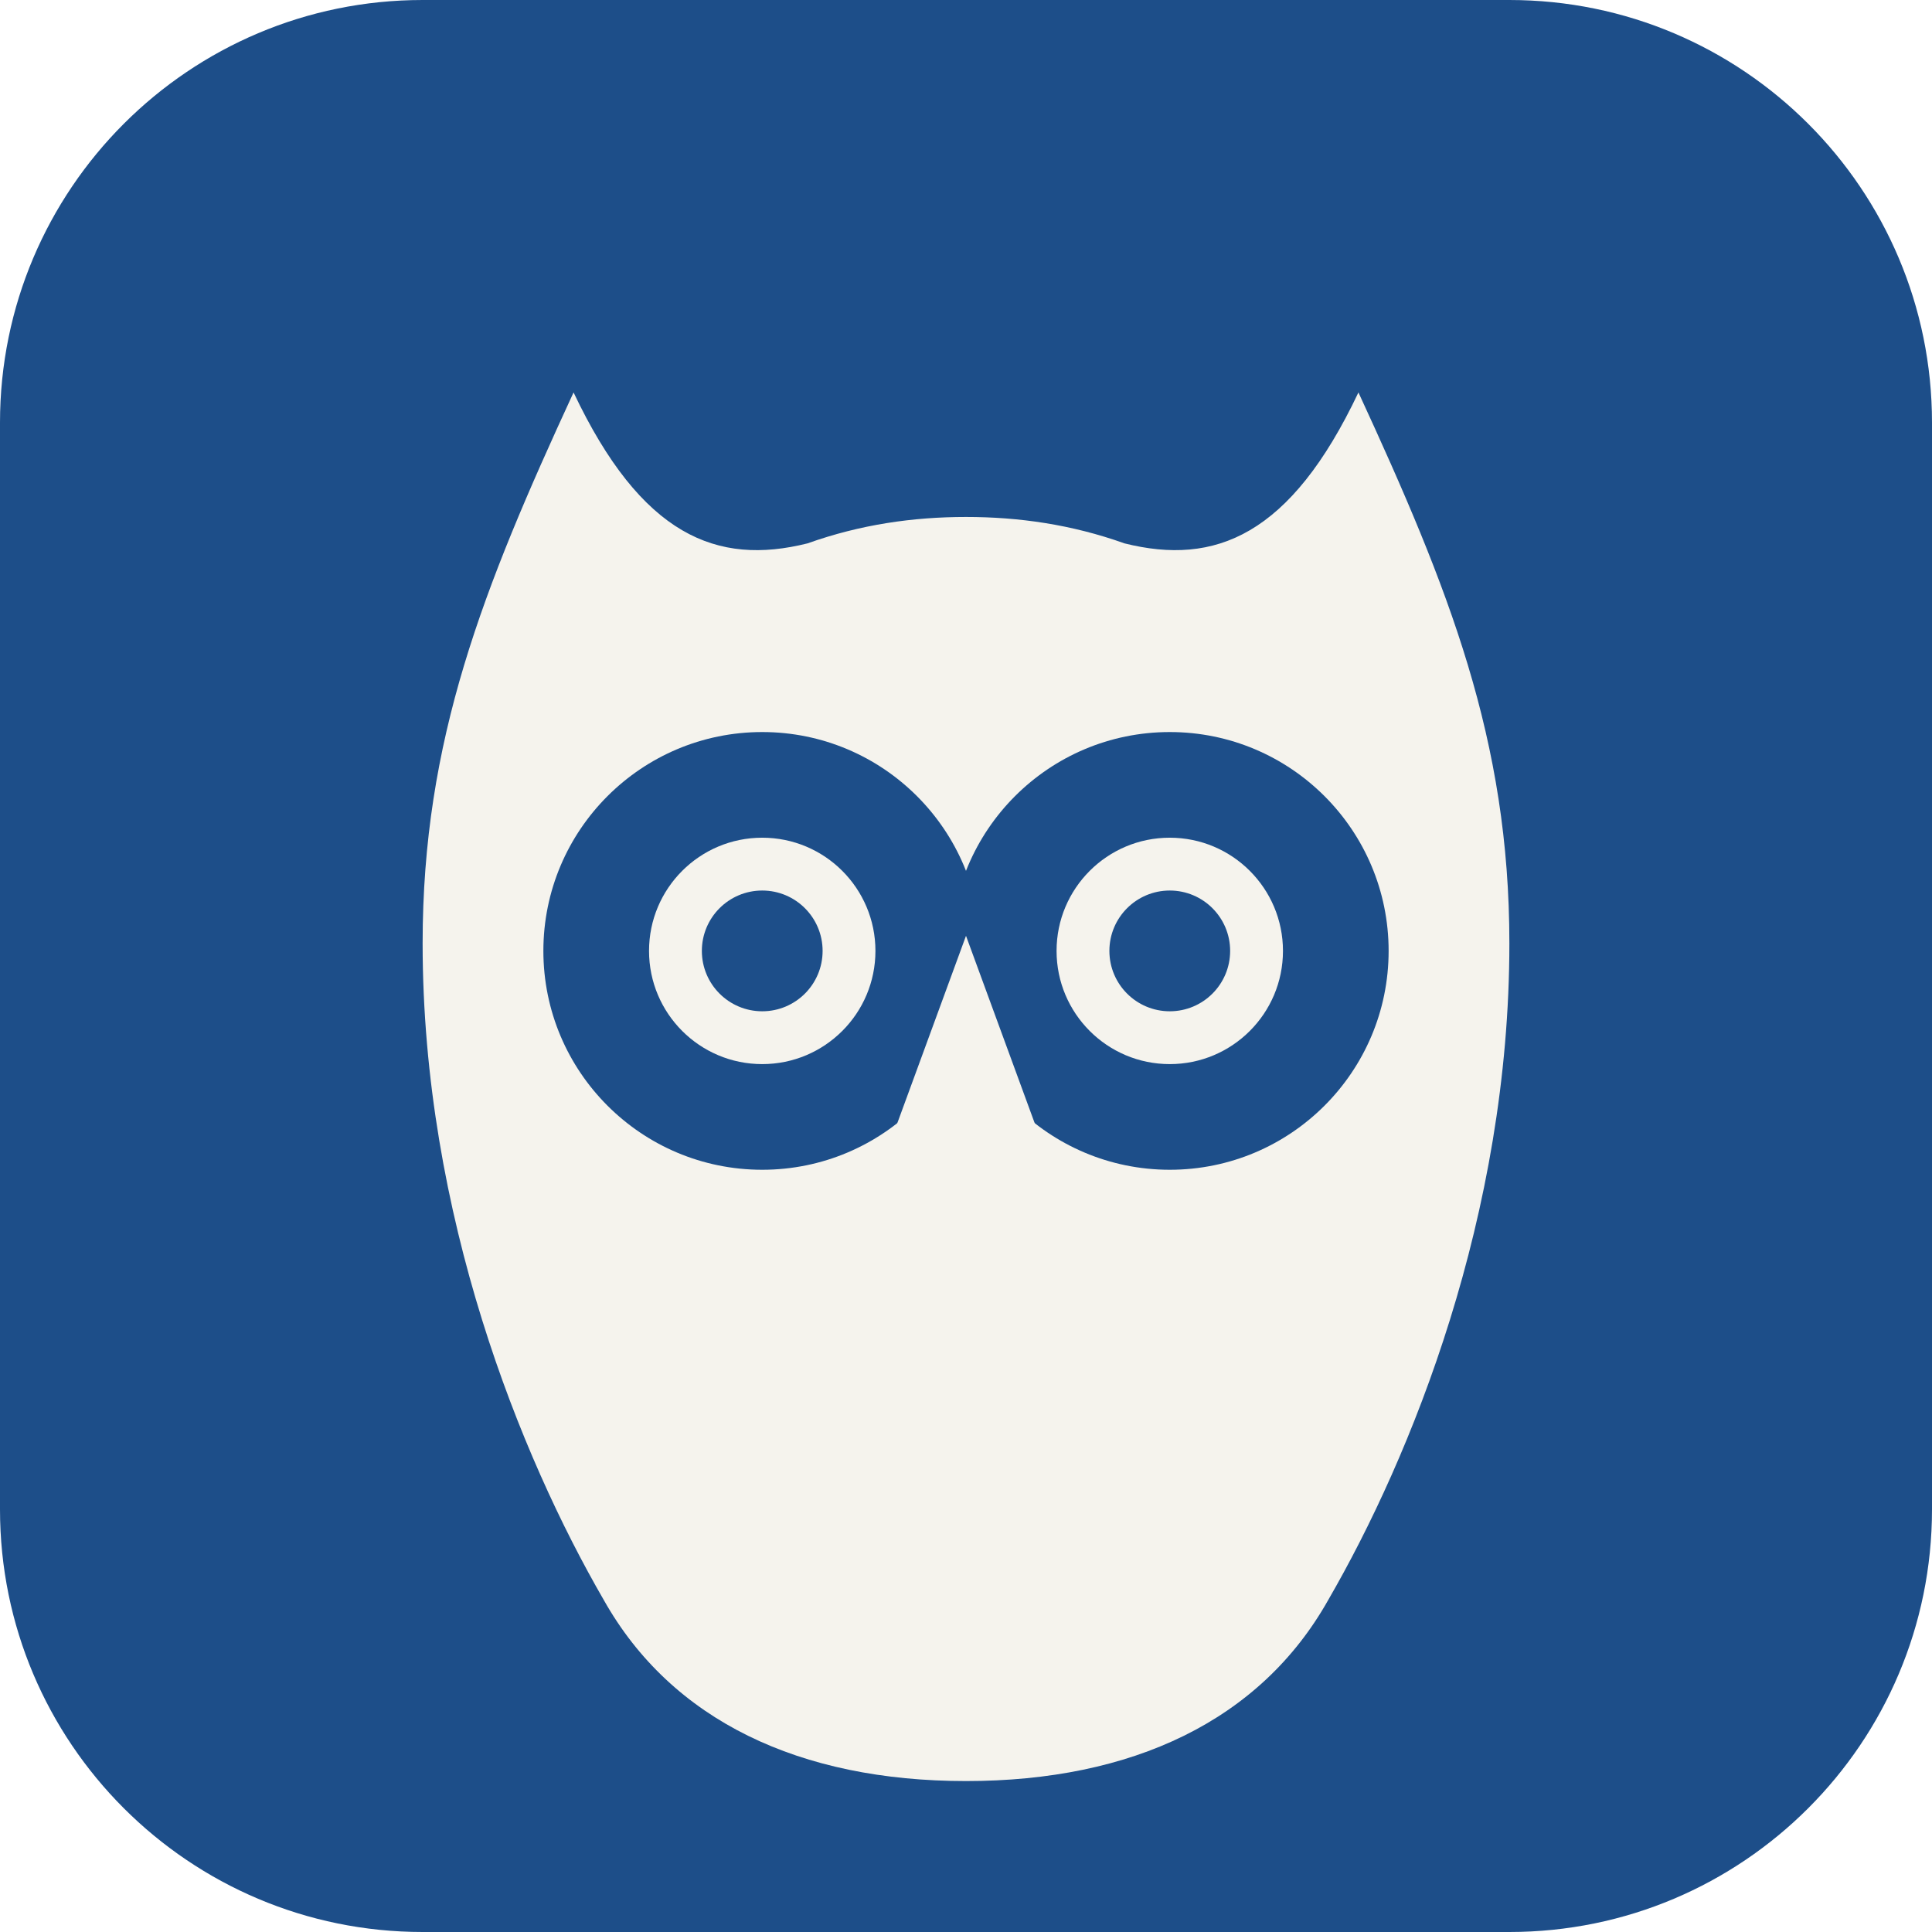
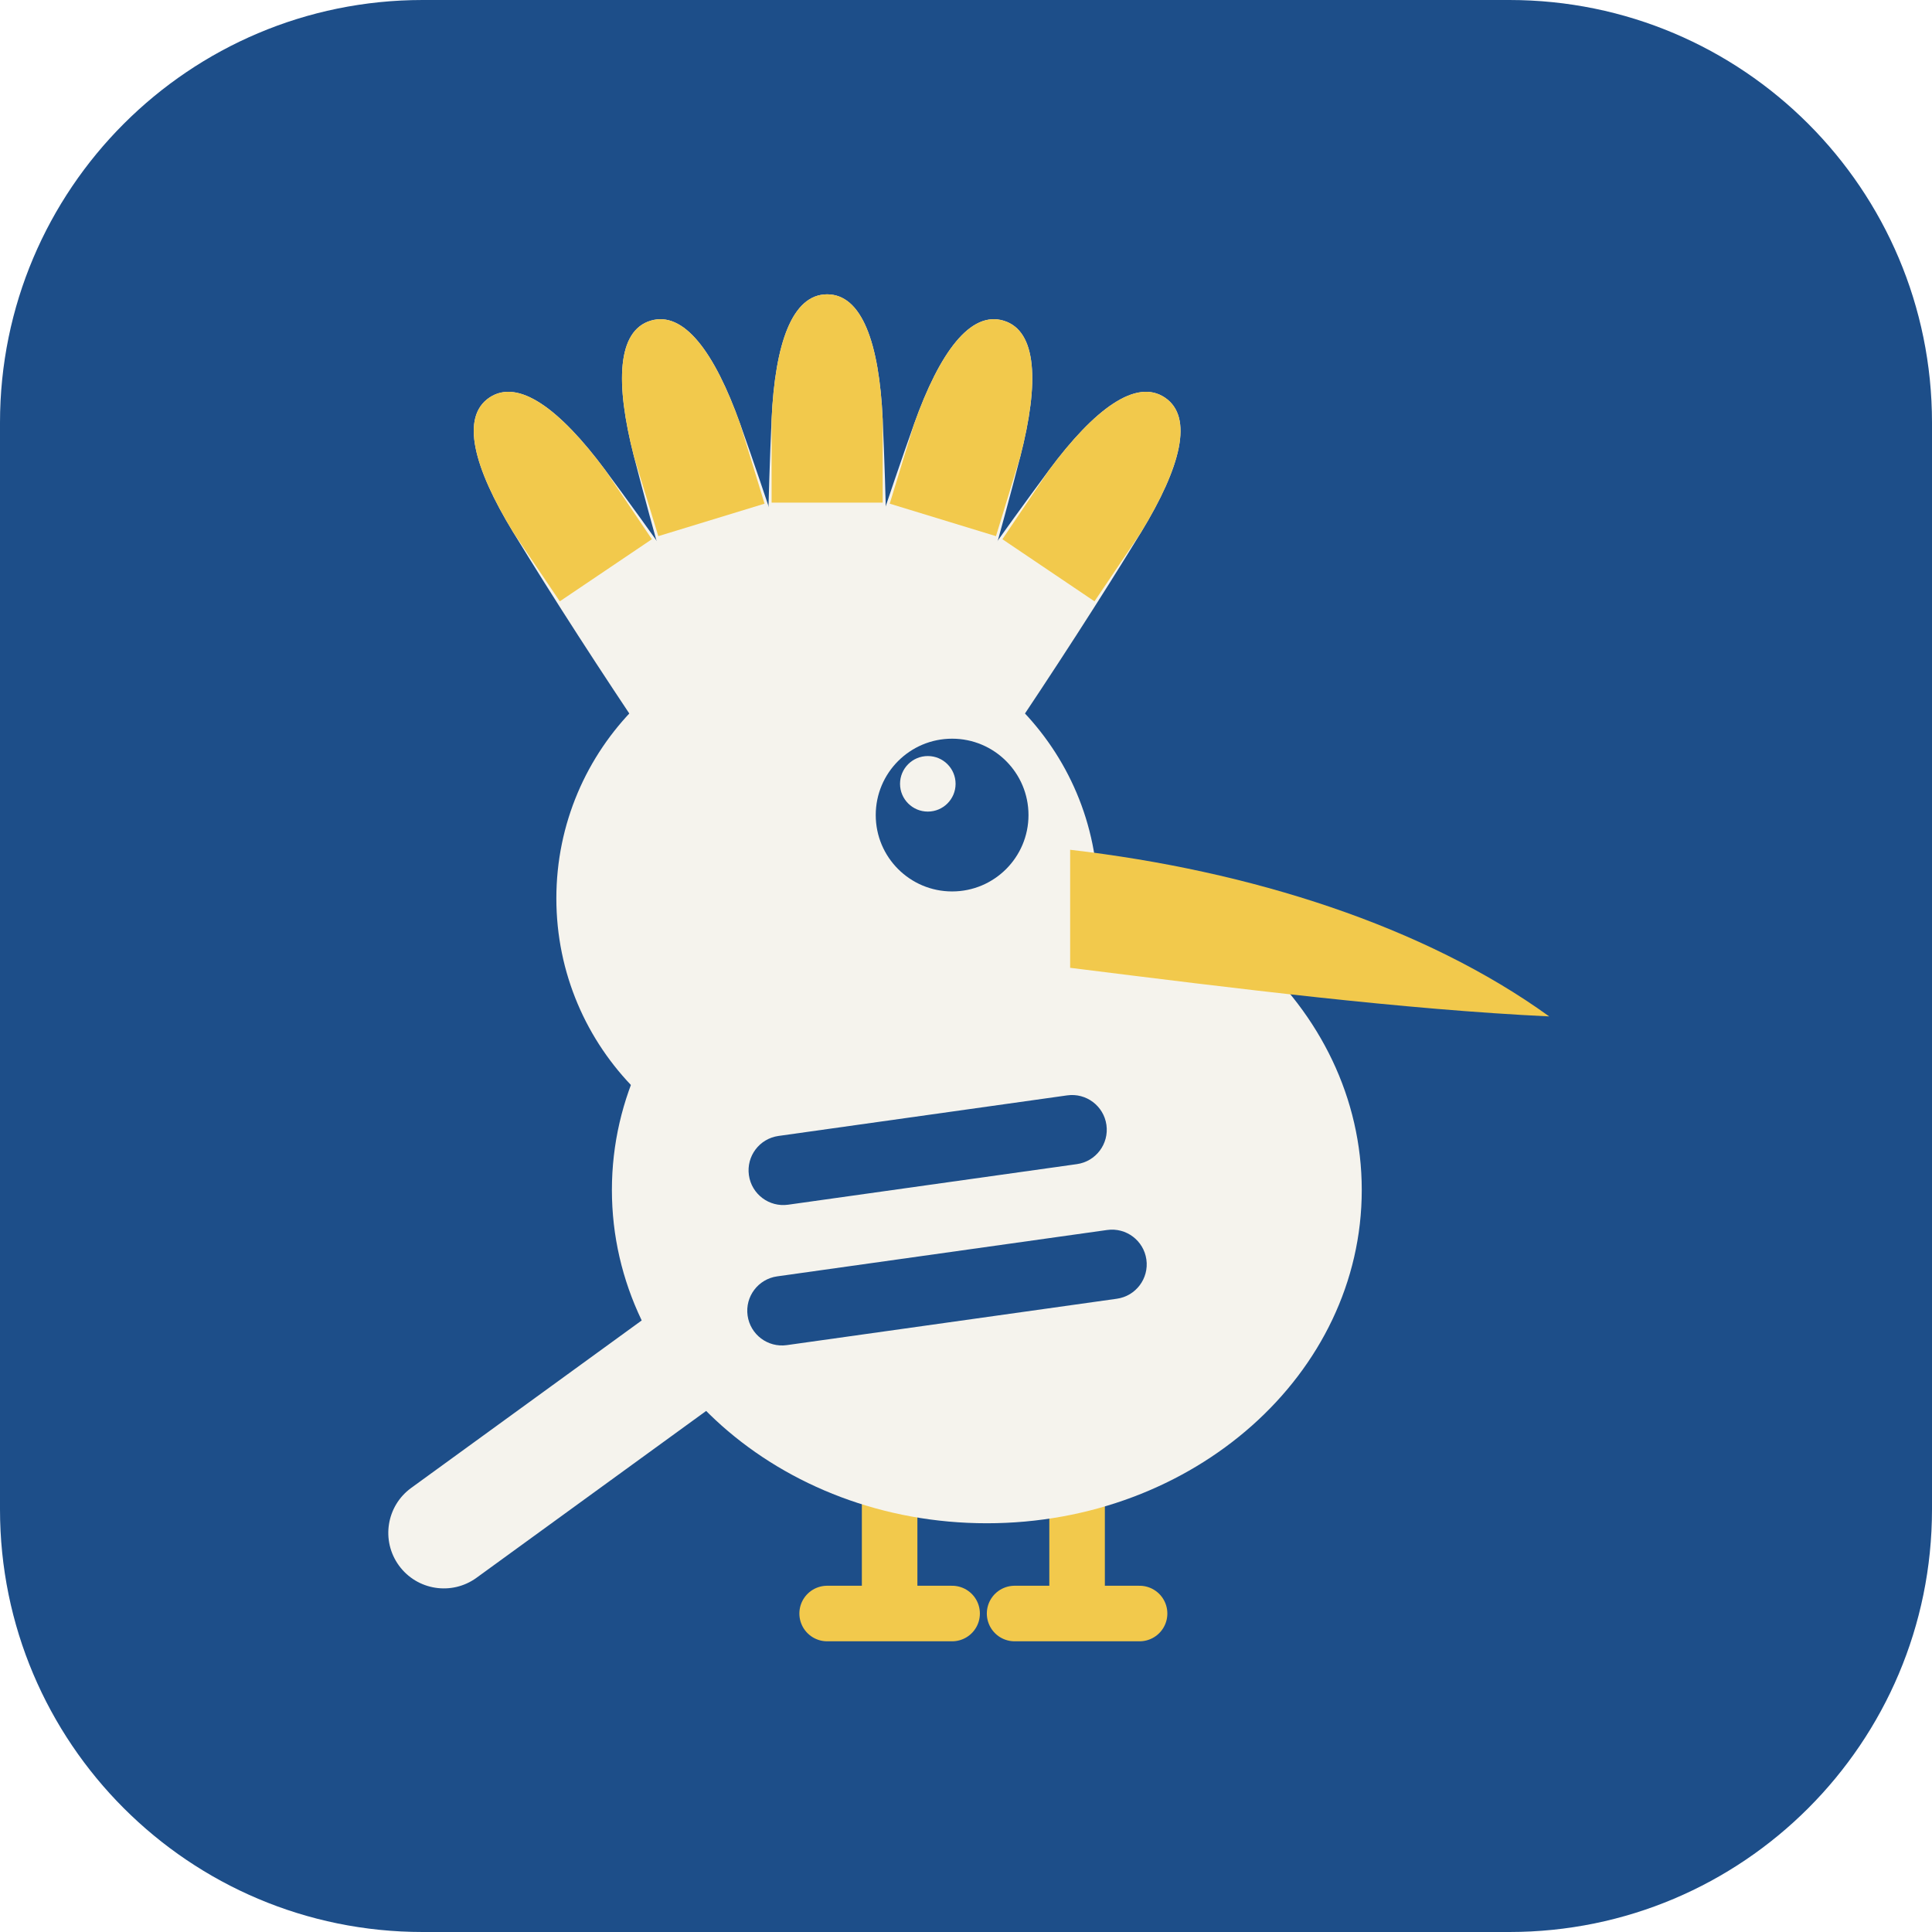
<svg xmlns="http://www.w3.org/2000/svg" viewBox="0 0 512 512">
+   <defs>
+     <g id="feather">
+       <path fill="#F5F3ED" d="M216 62 C226 62 231 76 232 98 C234 142 234 200 232 242 L200 242 C198 200 198 142 200 98 C201 76 206 62 216 62 Z" />
+       <path fill="#F2C94C" d="M216 62 C226 62 231 76 232 98 C232 106 232 114 232 122 L200 122 C200 114 200 106 200 98 C201 76 206 62 216 62 Z" />
+     </g>
+   </defs>
  <rect width="512" height="512" rx="112" fill="#1D4E89" />
-   <path fill="#F5F3ED" d="M112 250     C112 196 128 156 152 104     C170 142 190 150 214 144     C228 139 242 137 256 137     C270 137 284 139 298 144     C322 150 342 142 360 104     C384 156 400 196 400 250     C400 322 374 386 352 424     C334 456 300 472 256 472     C212 472 178 456 160 424     C138 386 112 322 112 250 Z" />
-   <g fill="#1D4E89">
-     <circle cx="202" cy="252" r="58" />
-     <circle cx="310" cy="252" r="58" />
-   </g>
-   <g fill="#F5F3ED">
-     <circle cx="202" cy="252" r="30" />
-     <circle cx="310" cy="252" r="30" />
-     <path d="M256 248 L278 308 L234 308 Z" />
-   </g>
-   <g fill="#1D4E89">
-     <circle cx="202" cy="252" r="16" />
-     <circle cx="310" cy="252" r="16" />
+   <g transform="translate(256 262) scale(0.92) translate(-256 -262)">
+     <g>
+       <use href="#feather" transform="rotate(-34 216 236)" />
+       <use href="#feather" transform="rotate(-17 216 236)" />
+       <use href="#feather" />
+       <use href="#feather" transform="rotate(17 216 236)" />
+       <use href="#feather" transform="rotate(34 216 236)" />
+     </g>
+     <g stroke="#F2C94C" stroke-width="16" stroke-linecap="round" fill="none">
+       <path d="M234 400 L234 438" />
+       <path d="M288 400 L288 438" />
+       <path d="M216 442 L252 442" />
+       <path d="M270 442 L306 442" />
+     </g>
+     <g transform="rotate(-36 214 340)">
+       <rect x="64" y="324" width="152" height="32" rx="16" fill="#F5F3ED" />
+     </g>
+     <g fill="#F5F3ED">
+       <ellipse cx="262" cy="320" rx="108" ry="96" />
+       <circle cx="216" cy="236" r="78" />
+     </g>
+     <g fill="#1D4E89" transform="rotate(-8 250 330)">
+       <rect x="196" y="298" width="104" height="20" rx="10" />
+       <rect x="190" y="338" width="116" height="20" rx="10" />
+     </g>
+     <path fill="#F2C94C" d="M286 222 C338 228 388 244 424 270 C382 268 334 262 286 256 Z" />
+     <circle cx="252" cy="212" r="22" fill="#1D4E89" />
+     <circle cx="245" cy="203" r="8" fill="#F5F3ED" />
  </g>
</svg>
